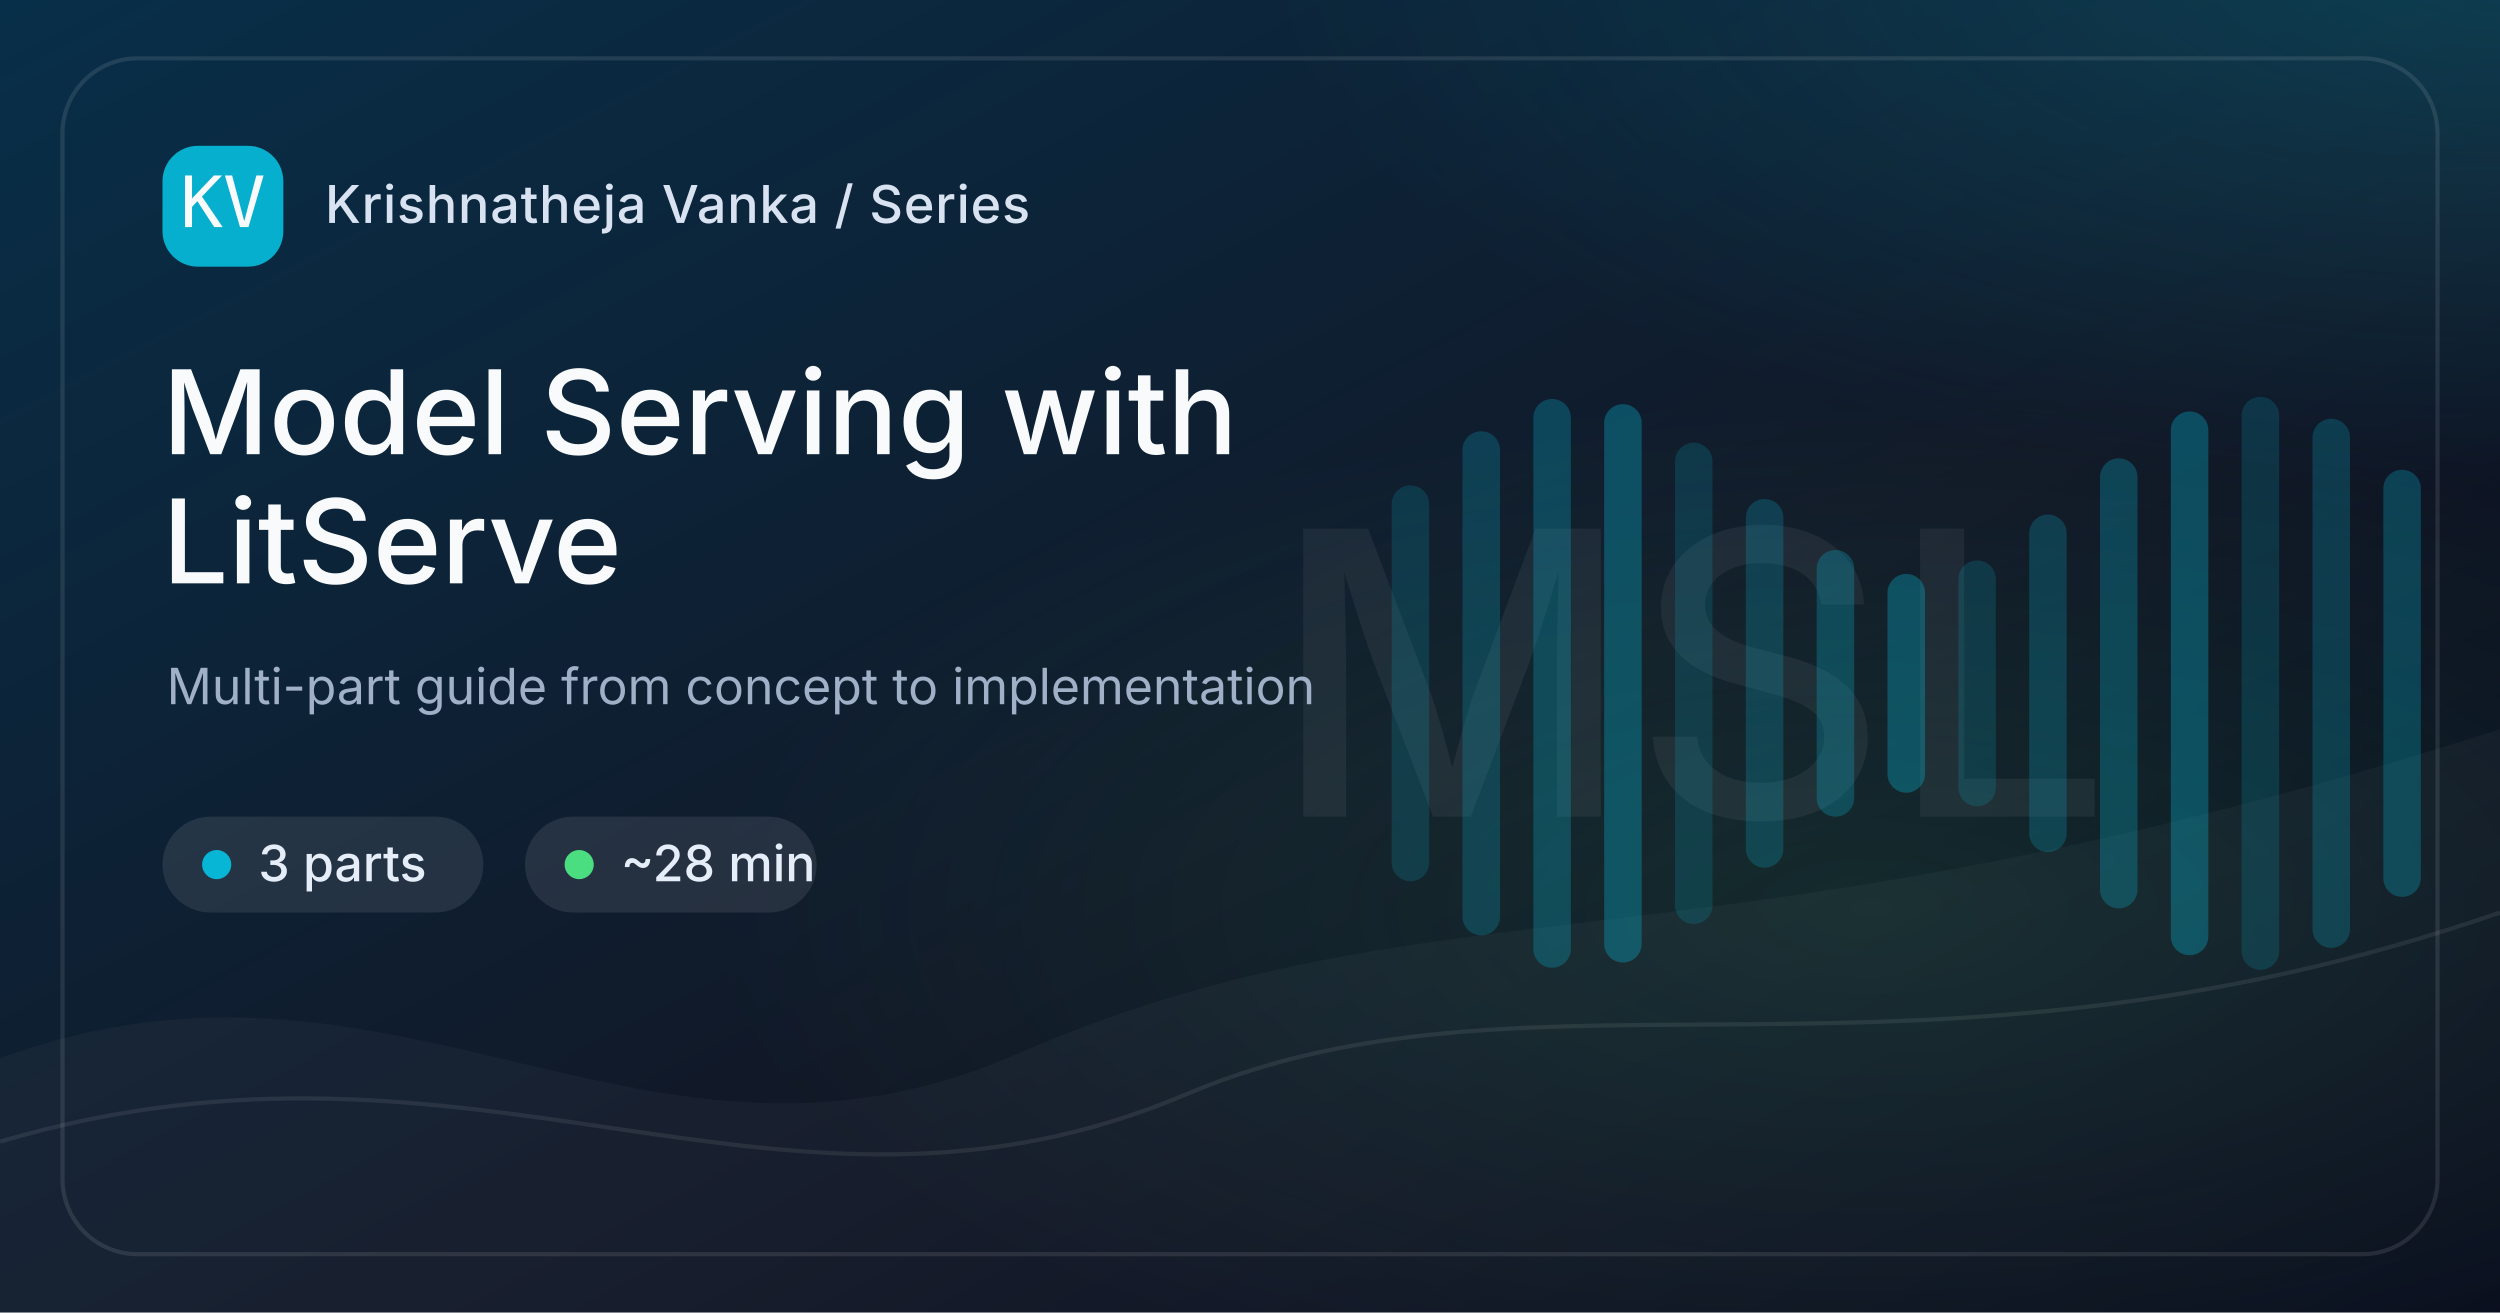
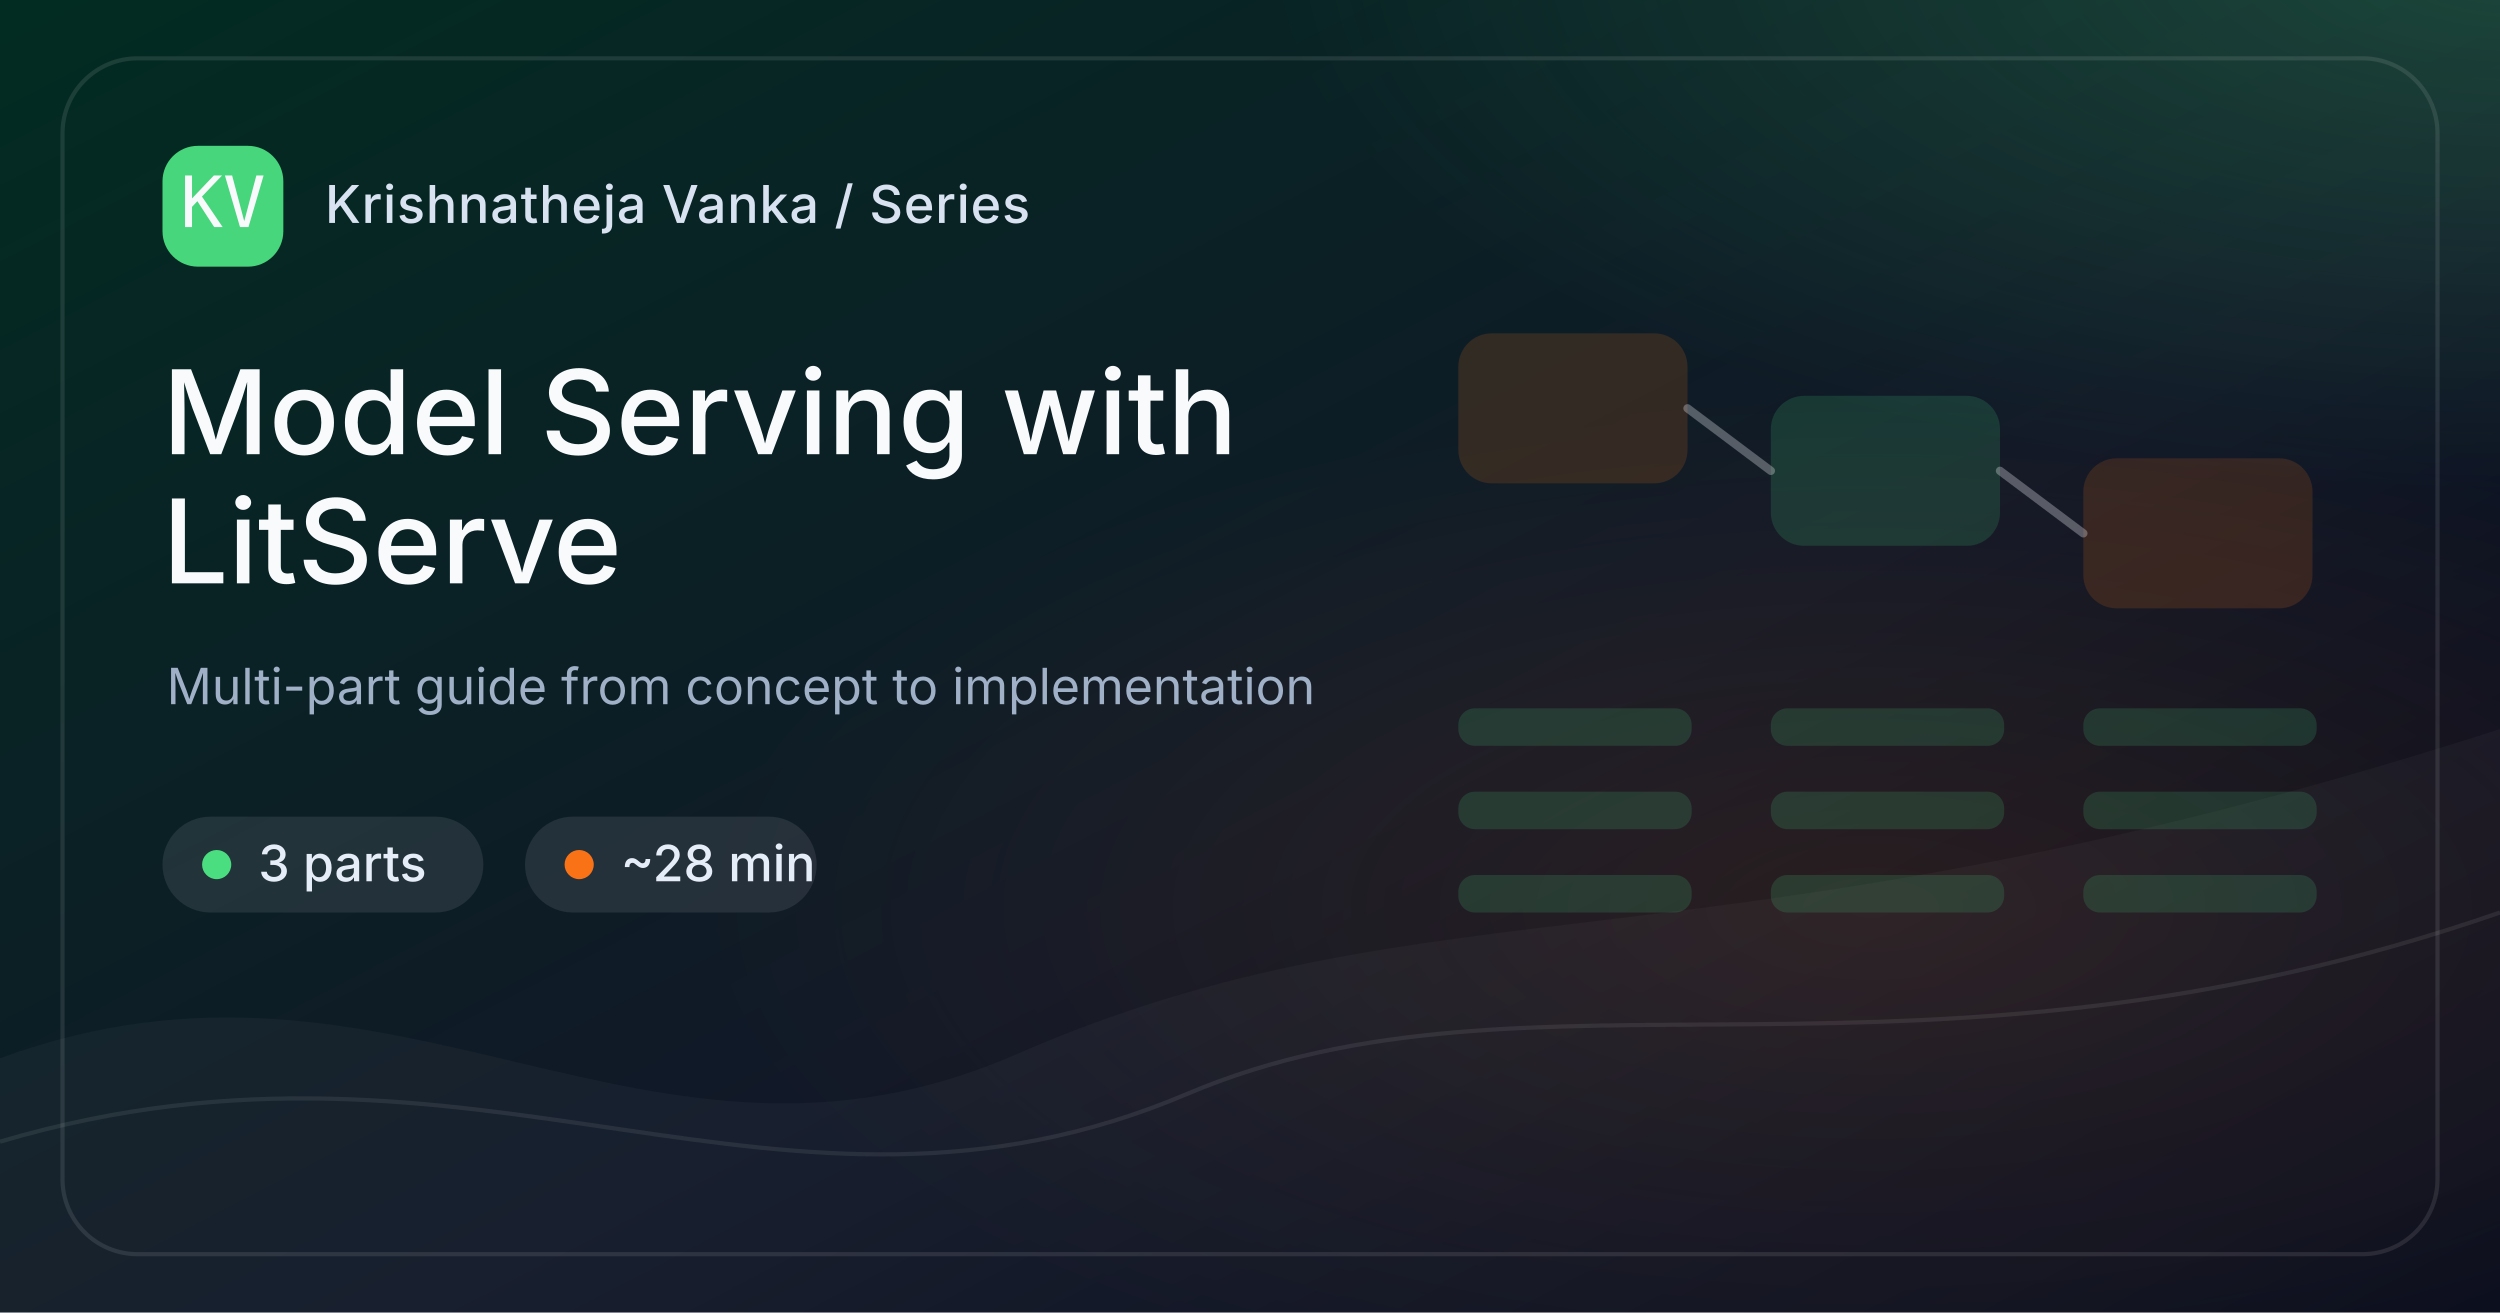
<svg xmlns="http://www.w3.org/2000/svg" width="1200" height="630" viewBox="0 0 1200 630">
  <defs>
    <linearGradient id="bg-model-serving-with-litserve" x1="0" y1="0" x2="1" y2="1">
-       <stop offset="0%" stop-color="#082F49" />
+       <stop offset="0%" stop-color="#022C22" />
      <stop offset="58%" stop-color="#111827" />
      <stop offset="100%" stop-color="#020617" />
    </linearGradient>
    <radialGradient id="glow-a-model-serving-with-litserve" cx="50%" cy="50%" r="50%">
-       <stop offset="0%" stop-color="#06B6D4" stop-opacity=".65" />
-       <stop offset="100%" stop-color="#06B6D4" stop-opacity="0" />
+       <stop offset="0%" stop-color="#4ADE80" stop-opacity=".65" />
+       <stop offset="100%" stop-color="#4ADE80" stop-opacity="0" />
    </radialGradient>
    <radialGradient id="glow-b-model-serving-with-litserve" cx="50%" cy="50%" r="50%">
-       <stop offset="0%" stop-color="#4ADE80" stop-opacity=".42" />
-       <stop offset="100%" stop-color="#4ADE80" stop-opacity="0" />
+       <stop offset="0%" stop-color="#F97316" stop-opacity=".42" />
+       <stop offset="100%" stop-color="#F97316" stop-opacity="0" />
    </radialGradient>
    <style>
      .brand { font: 500 25px Inter, ui-sans-serif, system-ui, -apple-system, BlinkMacSystemFont, "Segoe UI", sans-serif; fill: #D8E2F1; letter-spacing: .4px; }
      .chip { font: 500 24px Inter, ui-sans-serif, system-ui, sans-serif; fill: #E5EDF8; }
      .title { font: 500 56px Inter, ui-sans-serif, system-ui, sans-serif; fill: #F8FAFC; letter-spacing: 0; }
      .caption { font: 400 24px Inter, ui-sans-serif, system-ui, sans-serif; fill: #9FB0C7; }
      .mono { font: 500 34px ui-monospace, SFMono-Regular, Menlo, Consolas, monospace; fill: #F8FAFC; }
-       .mark { font: 500 190px Inter, ui-sans-serif, system-ui, sans-serif; fill: #F8FAFC; opacity: .055; letter-spacing: 0; }
+       .mini { font: 500 18px Inter, ui-sans-serif, system-ui, sans-serif; fill: #E5EDF8; }
+       .diagram { font: 500 22px Inter, ui-sans-serif, system-ui, sans-serif; fill: #D8E2F1; opacity: .86; }
+       .code { font: 500 24px ui-monospace, SFMono-Regular, Menlo, Consolas, monospace; fill: #D8E2F1; opacity: .88; }
    </style>
  </defs>
  <rect width="1200" height="630" fill="url(#bg-model-serving-with-litserve)" />
  <rect x="0" y="0" width="1200" height="630" fill="url(#glow-a-model-serving-with-litserve)" opacity=".35" transform="translate(610 -280) scale(1.0 .82)" />
  <rect x="0" y="0" width="1200" height="630" fill="url(#glow-b-model-serving-with-litserve)" opacity=".28" transform="translate(330 190) scale(.95 .78)" />
  <path d="M0 508 C190 438, 310 584, 488 506 C690 418, 820 472, 1200 350 L1200 630 L0 630 Z" fill="#FFFFFF" opacity=".035" />
  <path d="M0 548 C230 480, 375 608, 570 525 C735 455, 920 535, 1200 438" stroke="#FFFFFF" stroke-opacity=".08" stroke-width="2" fill="none" />
-   <text x="812" y="392" text-anchor="middle" class="mark">MSL</text>
  <g opacity=".85">
-     <rect x="668" y="233.0" width="18" height="190" rx="9" fill="#06B6D4" opacity="0.20" />
-     <rect x="702" y="207.0" width="18" height="242" rx="9" fill="#06B6D4" opacity="0.26" />
-     <rect x="736" y="191.5" width="18" height="273" rx="9" fill="#06B6D4" opacity="0.32" />
-     <rect x="770" y="194.0" width="18" height="268" rx="9" fill="#06B6D4" opacity="0.38" />
-     <rect x="804" y="212.5" width="18" height="231" rx="9" fill="#06B6D4" opacity="0.20" />
-     <rect x="838" y="239.5" width="18" height="177" rx="9" fill="#06B6D4" opacity="0.26" />
-     <rect x="872" y="264.0" width="18" height="128" rx="9" fill="#06B6D4" opacity="0.32" />
-     <rect x="906" y="275.5" width="18" height="105" rx="9" fill="#06B6D4" opacity="0.38" />
-     <rect x="940" y="269.0" width="18" height="118" rx="9" fill="#06B6D4" opacity="0.20" />
-     <rect x="974" y="247.0" width="18" height="162" rx="9" fill="#06B6D4" opacity="0.26" />
-     <rect x="1008" y="220.0" width="18" height="216" rx="9" fill="#06B6D4" opacity="0.32" />
-     <rect x="1042" y="197.5" width="18" height="261" rx="9" fill="#06B6D4" opacity="0.38" />
-     <rect x="1076" y="190.5" width="18" height="275" rx="9" fill="#06B6D4" opacity="0.20" />
-     <rect x="1110" y="201.0" width="18" height="254" rx="9" fill="#06B6D4" opacity="0.26" />
-     <rect x="1144" y="225.5" width="18" height="205" rx="9" fill="#06B6D4" opacity="0.32" />
+     <rect x="700" y="160" width="110" height="72" rx="16" fill="#F97316" opacity=".18" />
+     <rect x="850" y="190" width="110" height="72" rx="16" fill="#4ADE80" opacity=".18" />
+     <rect x="1000" y="220" width="110" height="72" rx="16" fill="#F97316" opacity=".18" />
+     <path d="M810 196 L850 226" stroke="#F8FAFC" stroke-width="4" stroke-linecap="round" opacity=".35" fill="none" />
+     <path d="M960 226 L1000 256" stroke="#F8FAFC" stroke-width="4" stroke-linecap="round" opacity=".35" fill="none" />
+     <rect x="700" y="340" width="112" height="18" rx="8" fill="#4ADE80" opacity=".18" />
+     <rect x="700" y="380" width="112" height="18" rx="8" fill="#4ADE80" opacity=".18" />
+     <rect x="700" y="420" width="112" height="18" rx="8" fill="#4ADE80" opacity=".18" />
+     <rect x="850" y="340" width="112" height="18" rx="8" fill="#4ADE80" opacity=".18" />
+     <rect x="850" y="380" width="112" height="18" rx="8" fill="#4ADE80" opacity=".18" />
+     <rect x="850" y="420" width="112" height="18" rx="8" fill="#4ADE80" opacity=".18" />
+     <rect x="1000" y="340" width="112" height="18" rx="8" fill="#4ADE80" opacity=".18" />
+     <rect x="1000" y="380" width="112" height="18" rx="8" fill="#4ADE80" opacity=".18" />
+     <rect x="1000" y="420" width="112" height="18" rx="8" fill="#4ADE80" opacity=".18" />
  </g>
  <rect x="30" y="28" width="1140" height="574" rx="36" fill="none" stroke="#FFFFFF" stroke-opacity=".10" stroke-width="2" />
  <g transform="translate(78 70)">
-     <rect width="58" height="58" rx="17" fill="#06B6D4" opacity=".95" />
+     <rect width="58" height="58" rx="17" fill="#4ADE80" opacity=".95" />
    <text x="29" y="39" text-anchor="middle" class="mono">KV</text>
    <text x="78" y="37" class="brand">Krishnatheja Vanka / Series</text>
  </g>
  <g transform="translate(78 392)">
    <rect x="0" y="0" width="154" height="46" rx="23" fill="#FFFFFF" opacity=".09" />
-     <circle cx="26" cy="23" r="7" fill="#06B6D4" />
+     <circle cx="26" cy="23" r="7" fill="#4ADE80" />
    <text x="46" y="31" class="chip">3 parts</text>
    <rect x="174" y="0" width="140" height="46" rx="23" fill="#FFFFFF" opacity=".09" />
-     <circle cx="200" cy="23" r="7" fill="#4ADE80" />
+     <circle cx="200" cy="23" r="7" fill="#F97316" />
    <text x="220" y="31" class="chip">~28 min</text>
  </g>
  <text x="78" y="218" class="title">Model Serving with</text>
  <text x="78" y="280" class="title">LitServe</text>
  <text x="80" y="338" class="caption">Multi-part guide from concept to implementation</text>
</svg>
